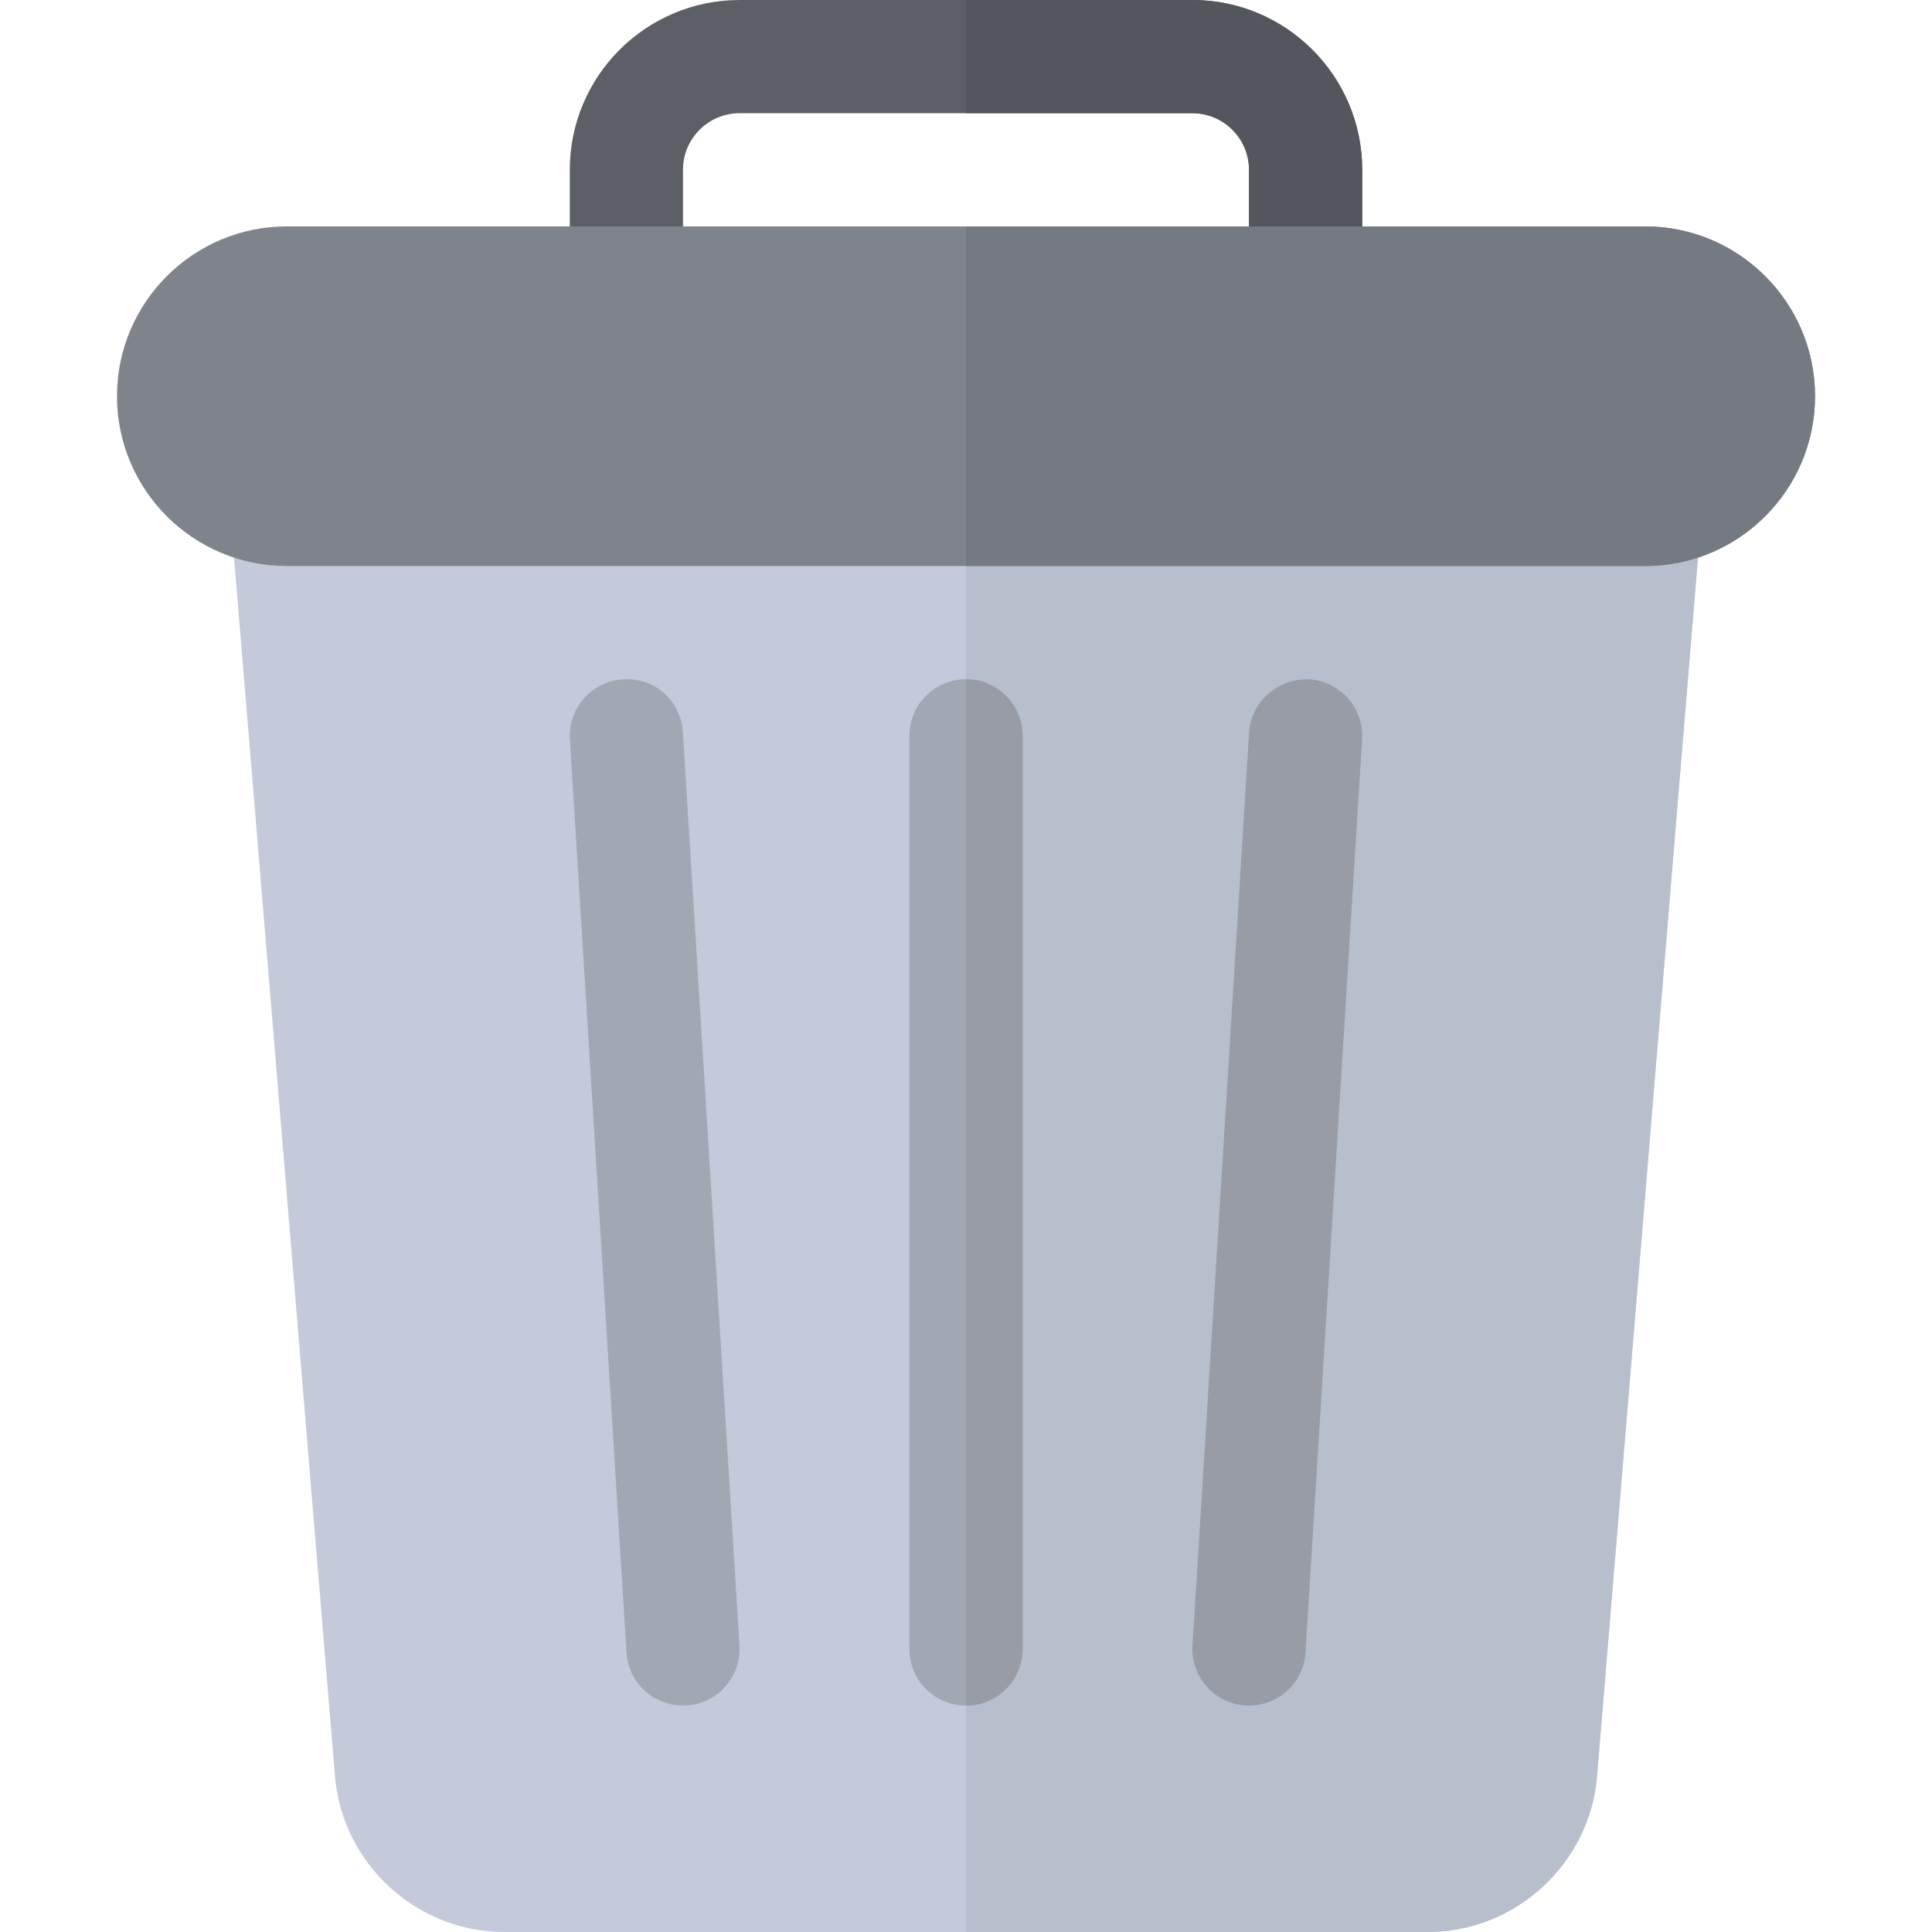
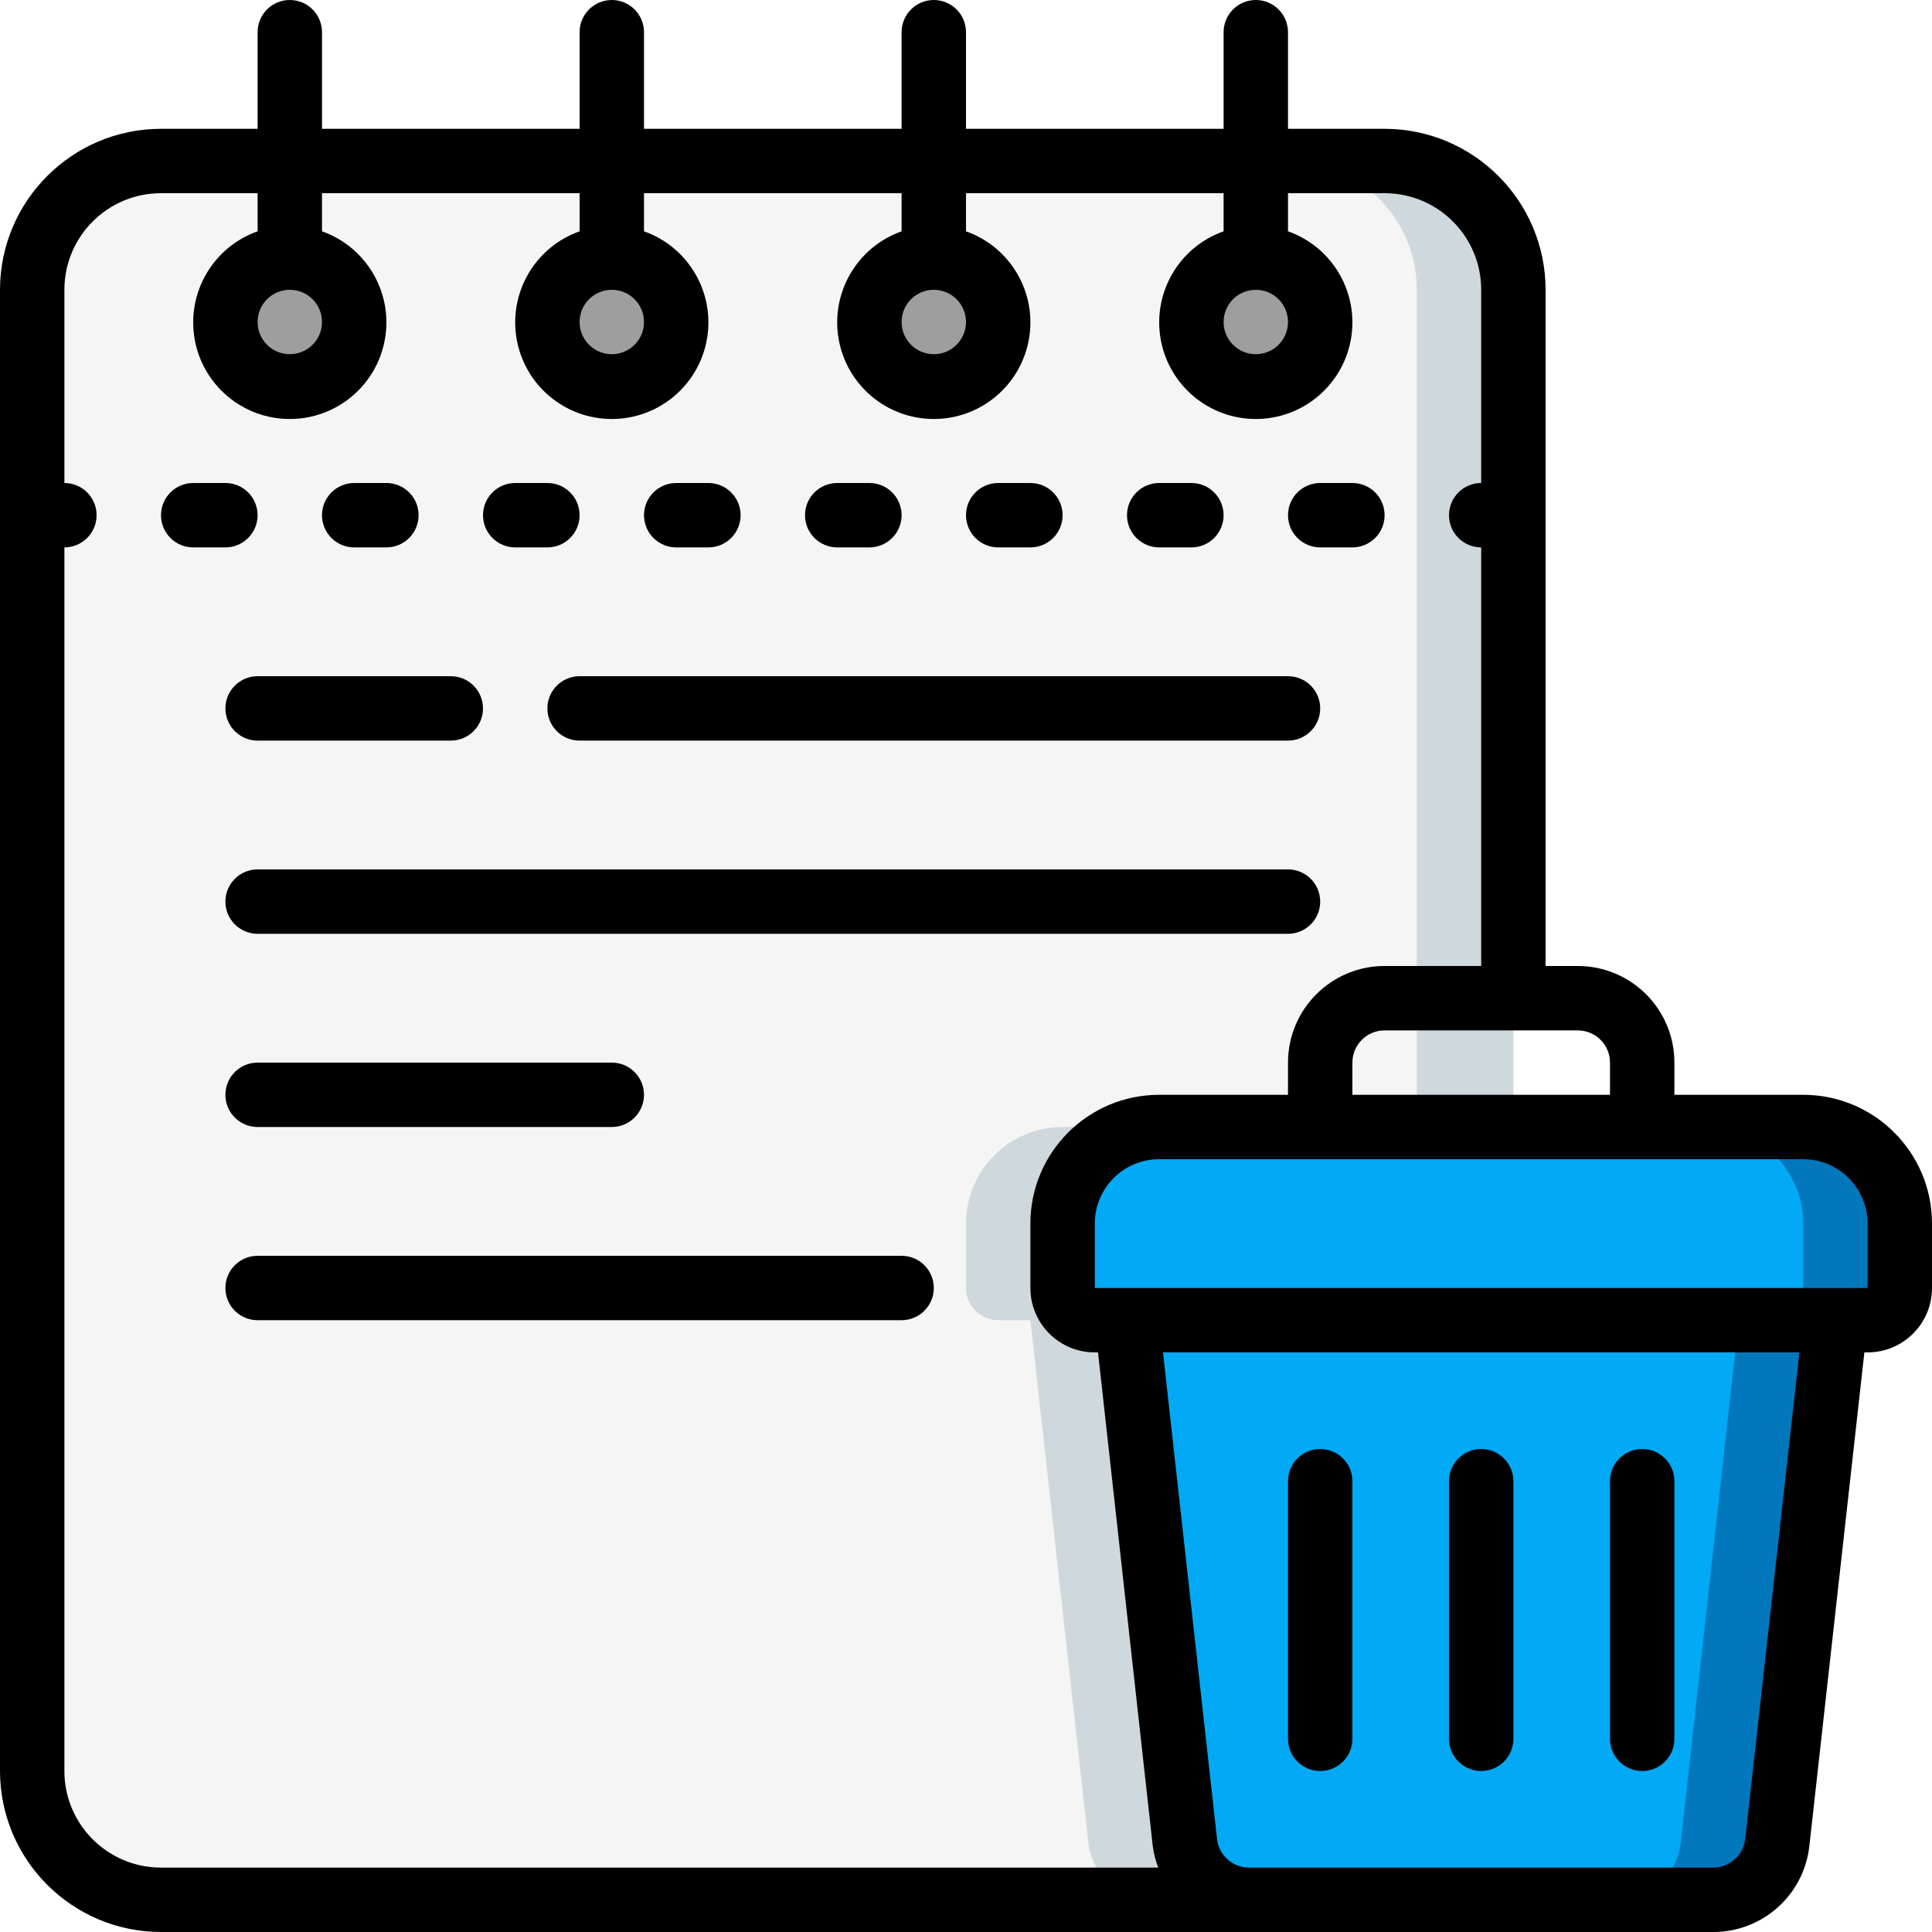
- <svg xmlns="http://www.w3.org/2000/svg" version="1.1" width="512" height="512" x="0" y="0" viewBox="0 0 512 512" style="enable-background:new 0 0 512 512" xml:space="preserve">
+ <svg xmlns="http://www.w3.org/2000/svg" version="1.1" width="512" height="512" x="0" y="0" viewBox="0 0 60 60" style="enable-background:new 0 0 512 512" xml:space="preserve" class="">
  <g>
-     <path d="M346 90c-8.291 0-15-6.709-15-15V45c0-8.276-6.724-15-15-15H196c-8.276 0-15 6.724-15 15v30c0 8.291-6.709 15-15 15s-15-6.709-15-15V45c0-24.814 20.186-45 45-45h120c24.814 0 45 20.186 45 45v30c0 8.291-6.709 15-15 15z" fill="#5c5f66">
- 		</path>
-     <path d="M316 0h-60v30h60c8.276 0 15 6.724 15 15v30c0 8.291 6.709 15 15 15s15-6.709 15-15V45c0-24.814-20.186-45-45-45z" fill="#53565c">
- 		</path>
-     <path d="M378.402 512H133.598c-23.218 0-42.92-18.135-44.824-41.265l-27.715-334.49a15.005 15.005 0 0 1 3.896-11.396A15.017 15.017 0 0 1 76 120h360c4.189 0 8.203 1.758 11.045 4.849a15.006 15.006 0 0 1 3.896 11.396l-27.715 334.49C421.322 493.865 401.62 512 378.402 512z" fill="#c4cad9">
- 		</path>
-     <path d="M436 120H256v392h122.402c23.218 0 42.92-18.135 44.824-41.265l27.715-334.49a15.005 15.005 0 0 0-3.896-11.396A15.017 15.017 0 0 0 436 120z" fill="#b8bfcc">
- 		</path>
-     <path d="m166.029 437.938-15-242c-.513-8.276 5.771-15.396 14.033-15.908 8.569-.601 15.381 5.757 15.908 14.033l15 242c.513 8.276-5.771 15.396-14.033 15.908-8.852.402-15.415-6.159-15.908-14.033zM256 452c-8.291 0-15-6.709-15-15V195c0-8.291 6.709-15 15-15s15 6.709 15 15v242c0 8.291-6.709 15-15 15z" fill="#a1a7b3">
- 		</path>
-     <path d="M330.063 451.971c-8.262-.513-14.546-7.632-14.033-15.908l15-242c.513-8.276 7.764-14.297 15.908-14.033 8.262.513 14.546 7.632 14.033 15.908l-15 242c-.493 7.874-7.056 14.435-15.908 14.033zM271 437V195c0-8.291-6.709-15-15-15v272c8.291 0 15-6.709 15-15z" fill="#979ca7">
- 		</path>
-     <path d="M436 150H76c-24.814 0-45-20.186-45-45s20.186-45 45-45h360c24.814 0 45 20.186 45 45s-20.186 45-45 45z" fill="#7f838c">
- 		</path>
-     <path d="M436 60H256v90h180c24.814 0 45-20.186 45-45s-20.186-45-45-45z" fill="#757982">
- 		</path>
+     <g fill="none" fill-rule="evenodd">
+       <path fill="#f5f5f5" d="M33 38v2a1 1 0 0 0 1 1h1l1.8 16.22A2 2 0 0 0 38.79 59H5a4 4 0 0 1-4-4V9a4 4 0 0 1 4-4h38a4 4 0 0 1 4 4v26H36a3 3 0 0 0-3 3z" opacity="1" data-original="#f5f5f5" class="">
+ 			</path>
+       <path fill="#cfd8dc" d="M36.8 57.22 35 41h-1a1 1 0 0 1-1-1v-2a3 3 0 0 1 3-3h-3a3 3 0 0 0-3 3v2a1 1 0 0 0 1 1h1l1.8 16.22A2 2 0 0 0 35.79 59h3a2 2 0 0 1-1.99-1.78zM43 5h-3a4 4 0 0 1 4 4v26h3V9a4 4 0 0 0-4-4z" opacity="1" data-original="#cfd8dc" class="">
+ 			</path>
+       <circle cx="19" cy="10" r="2" fill="#9e9e9e" opacity="1" data-original="#9e9e9e">
+ 			</circle>
+       <circle cx="9" cy="10" r="2" fill="#9e9e9e" opacity="1" data-original="#9e9e9e">
+ 			</circle>
+       <circle cx="39" cy="10" r="2" fill="#9e9e9e" opacity="1" data-original="#9e9e9e">
+ 			</circle>
+       <circle cx="29" cy="10" r="2" fill="#9e9e9e" opacity="1" data-original="#9e9e9e">
+ 			</circle>
+       <path fill="#02a9f4" d="M59 38v2a1 1 0 0 1-1 1H34a1 1 0 0 1-1-1v-2a3 3 0 0 1 3-3h20a3 3 0 0 1 3 3z" opacity="1" data-original="#02a9f4">
+ 			</path>
+       <path fill="#0377bc" d="M56 35h-3a3 3 0 0 1 3 3v2a1 1 0 0 1-1 1h3a1 1 0 0 0 1-1v-2a3 3 0 0 0-3-3z" opacity="1" data-original="#0377bc">
+ 			</path>
+       <path fill="#02a9f4" d="m57 41-1.8 16.22A2 2 0 0 1 53.21 59H38.79a2 2 0 0 1-1.99-1.78L35 41z" opacity="1" data-original="#02a9f4">
+ 			</path>
+       <path fill="#0377bc" d="m54 41-1.8 16.22A2 2 0 0 1 50.21 59h3a2 2 0 0 0 1.99-1.78L57 41z" opacity="1" data-original="#0377bc">
+ 			</path>
+       <g fill="#000">
+         <path d="M7 22a1 1 0 0 0 1 1h6a1 1 0 0 0 0-2H8a1 1 0 0 0-1 1zM17 22a1 1 0 0 0 1 1h22a1 1 0 0 0 0-2H18a1 1 0 0 0-1 1zM40 27H8a1 1 0 0 0 0 2h32a1 1 0 0 0 0-2zM8 33a1 1 0 0 0 0 2h11a1 1 0 0 0 0-2zM28 39H8a1 1 0 0 0 0 2h20a1 1 0 0 0 0-2zM8 16a1 1 0 0 0-1-1H6a1 1 0 0 0 0 2h1a1 1 0 0 0 1-1zM11 17h1a1 1 0 0 0 0-2h-1a1 1 0 0 0 0 2zM16 17h1a1 1 0 0 0 0-2h-1a1 1 0 0 0 0 2zM21 17h1a1 1 0 0 0 0-2h-1a1 1 0 0 0 0 2zM26 17h1a1 1 0 0 0 0-2h-1a1 1 0 0 0 0 2zM31 17h1a1 1 0 0 0 0-2h-1a1 1 0 0 0 0 2zM36 17h1a1 1 0 0 0 0-2h-1a1 1 0 0 0 0 2zM41 17h1a1 1 0 0 0 0-2h-1a1 1 0 0 0 0 2z" fill="#000000" opacity="1" data-original="#000000" class="">
+ 				</path>
+         <path fill-rule="nonzero" d="M56 34h-4v-1a3 3 0 0 0-3-3h-1V9a5.006 5.006 0 0 0-5-5h-3V1a1 1 0 0 0-2 0v3h-8V1a1 1 0 0 0-2 0v3h-8V1a1 1 0 0 0-2 0v3h-8V1a1 1 0 1 0-2 0v3H5a5.006 5.006 0 0 0-5 5v46a5.006 5.006 0 0 0 5 5h48.21a3 3 0 0 0 2.981-2.669L57.9 42h.1a2 2 0 0 0 2-2v-2a4 4 0 0 0-4-4zm-6-1v1h-8v-1a1 1 0 0 1 1-1h6a1 1 0 0 1 1 1zM2 55V17a1 1 0 0 0 0-2V9a3 3 0 0 1 3-3h3v1.184a3 3 0 1 0 2 0V6h8v1.184a3 3 0 1 0 2 0V6h8v1.184a3 3 0 1 0 2 0V6h8v1.184a3 3 0 1 0 2 0V6h3a3 3 0 0 1 3 3v6a1 1 0 0 0 0 2v13h-3a3 3 0 0 0-3 3v1h-4a4 4 0 0 0-4 4v2a2 2 0 0 0 2 2h.1l1.7 15.332c.031.228.088.453.17.668H5a3 3 0 0 1-3-3zM9 9a1 1 0 1 1 0 2 1 1 0 0 1 0-2zm10 0a1 1 0 1 1 0 2 1 1 0 0 1 0-2zm10 0a1 1 0 1 1 0 2 1 1 0 0 1 0-2zm10 0a1 1 0 1 1 0 2 1 1 0 0 1 0-2zm15.2 48.11a1 1 0 0 1-.994.89H38.79a1 1 0 0 1-.994-.89L36.117 42h19.766zM58 40H34v-2a2 2 0 0 1 2-2h20a2 2 0 0 1 2 2z" fill="#000000" opacity="1" data-original="#000000" class="">
+ 				</path>
+         <path d="M46 55a1 1 0 0 0 1-1v-8a1 1 0 0 0-2 0v8a1 1 0 0 0 1 1zM51 55a1 1 0 0 0 1-1v-8a1 1 0 0 0-2 0v8a1 1 0 0 0 1 1zM41 55a1 1 0 0 0 1-1v-8a1 1 0 0 0-2 0v8a1 1 0 0 0 1 1z" fill="#000000" opacity="1" data-original="#000000" class="">
+ 				</path>
+       </g>
+     </g>
  </g>
</svg>
